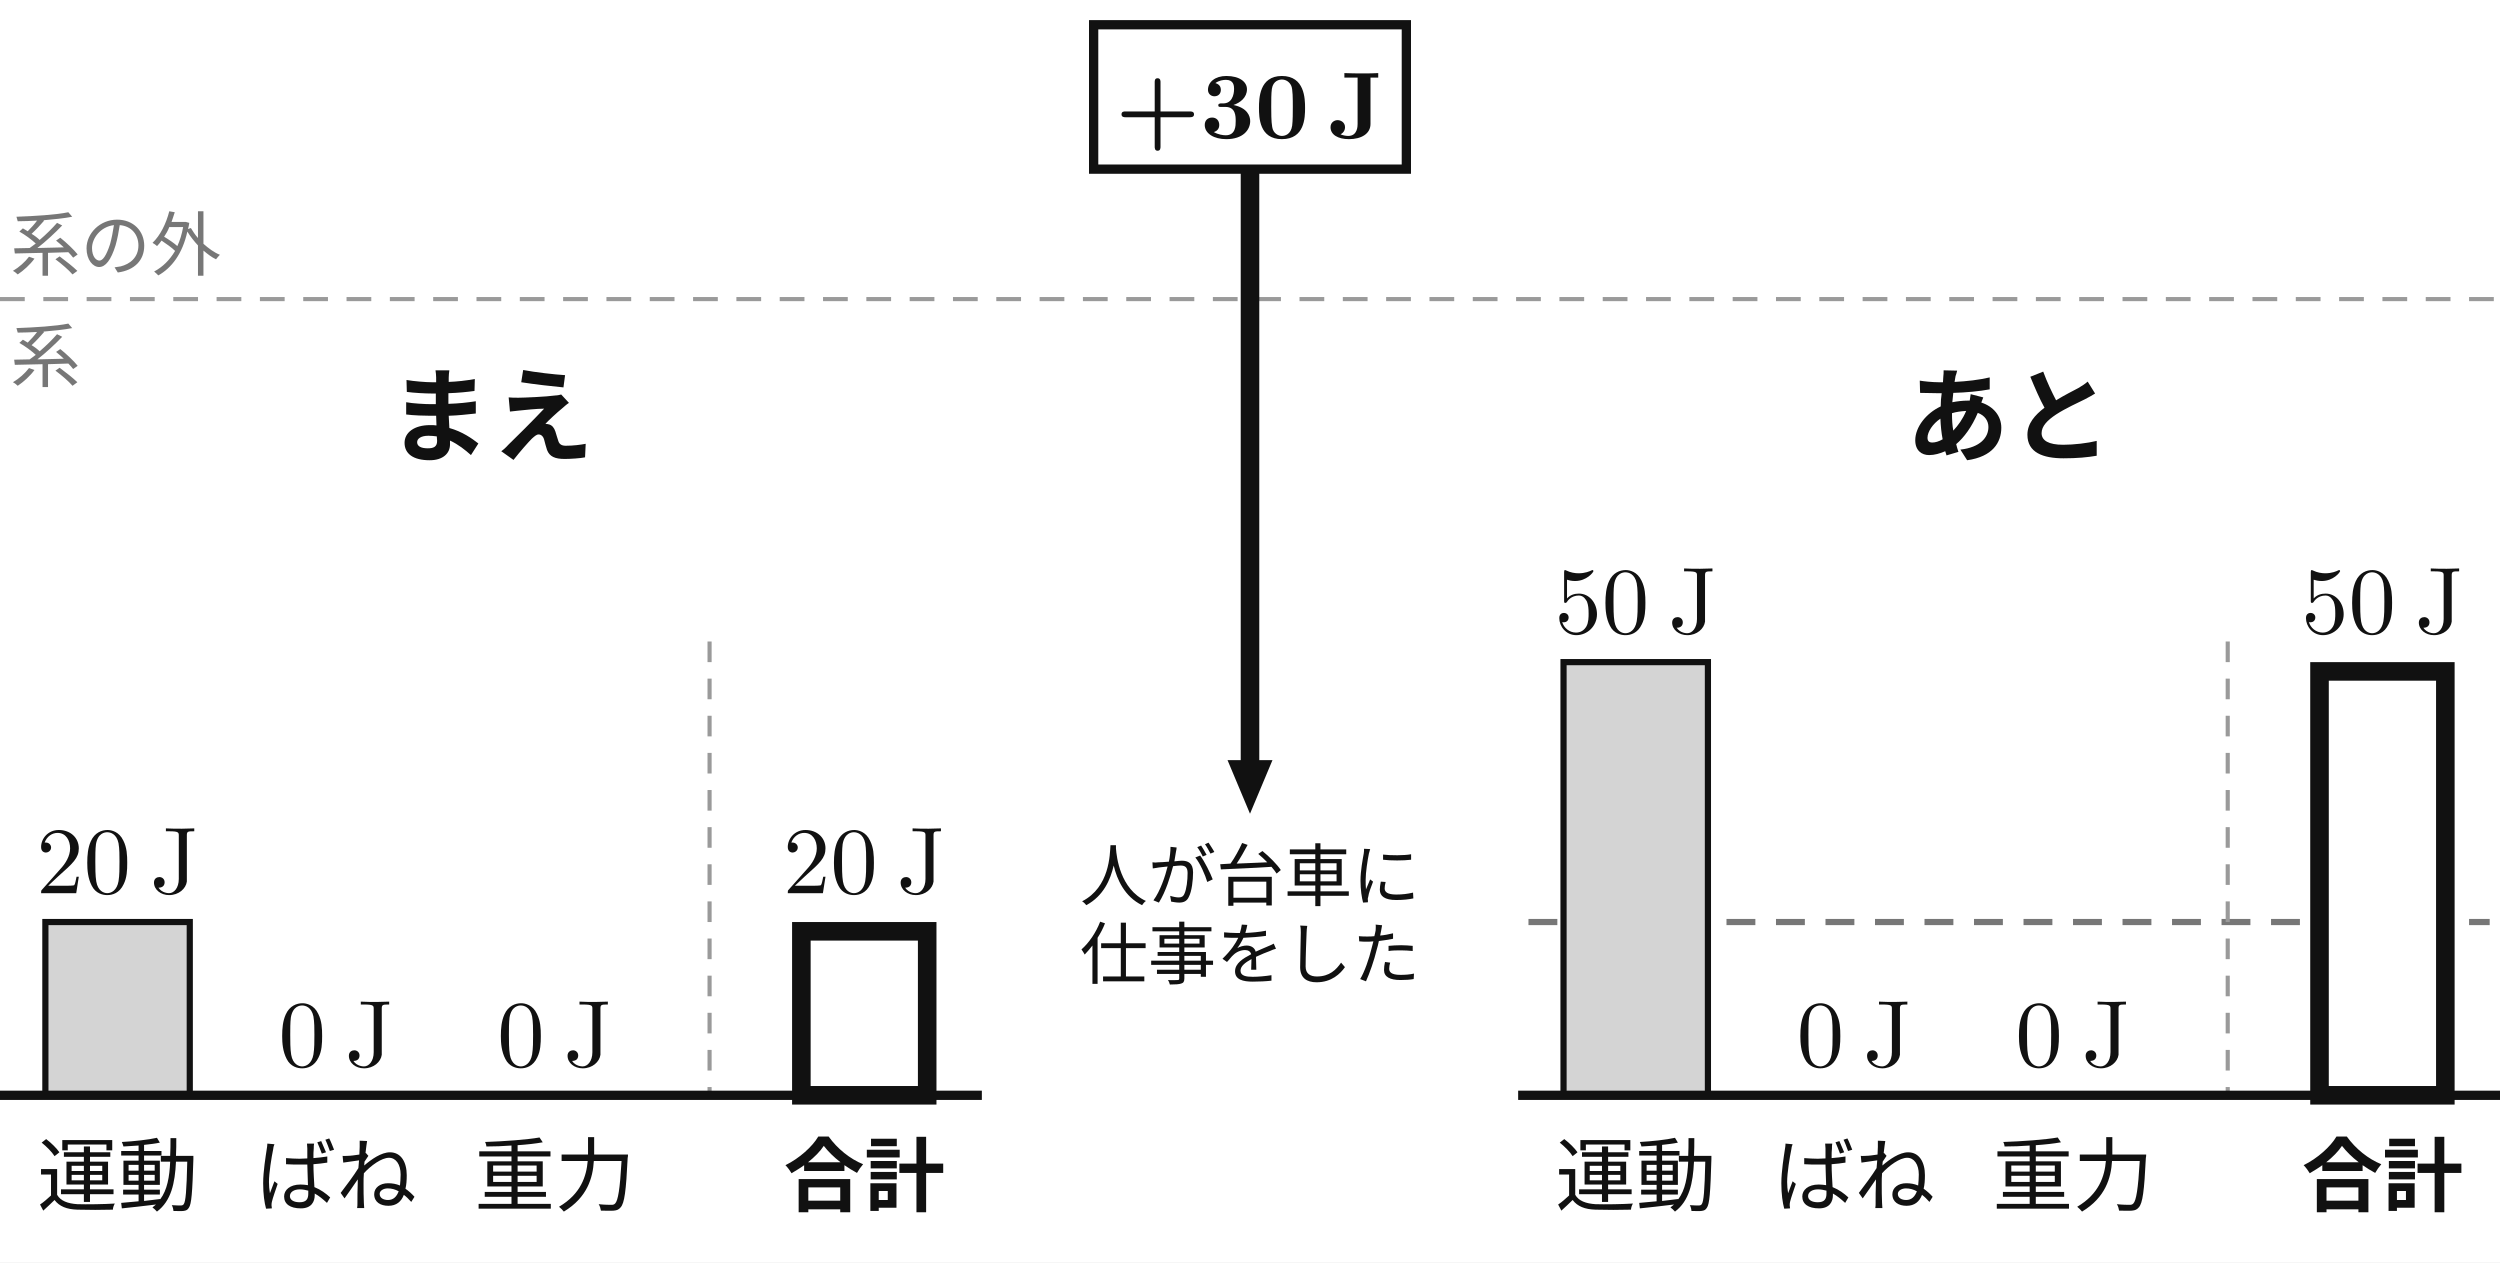
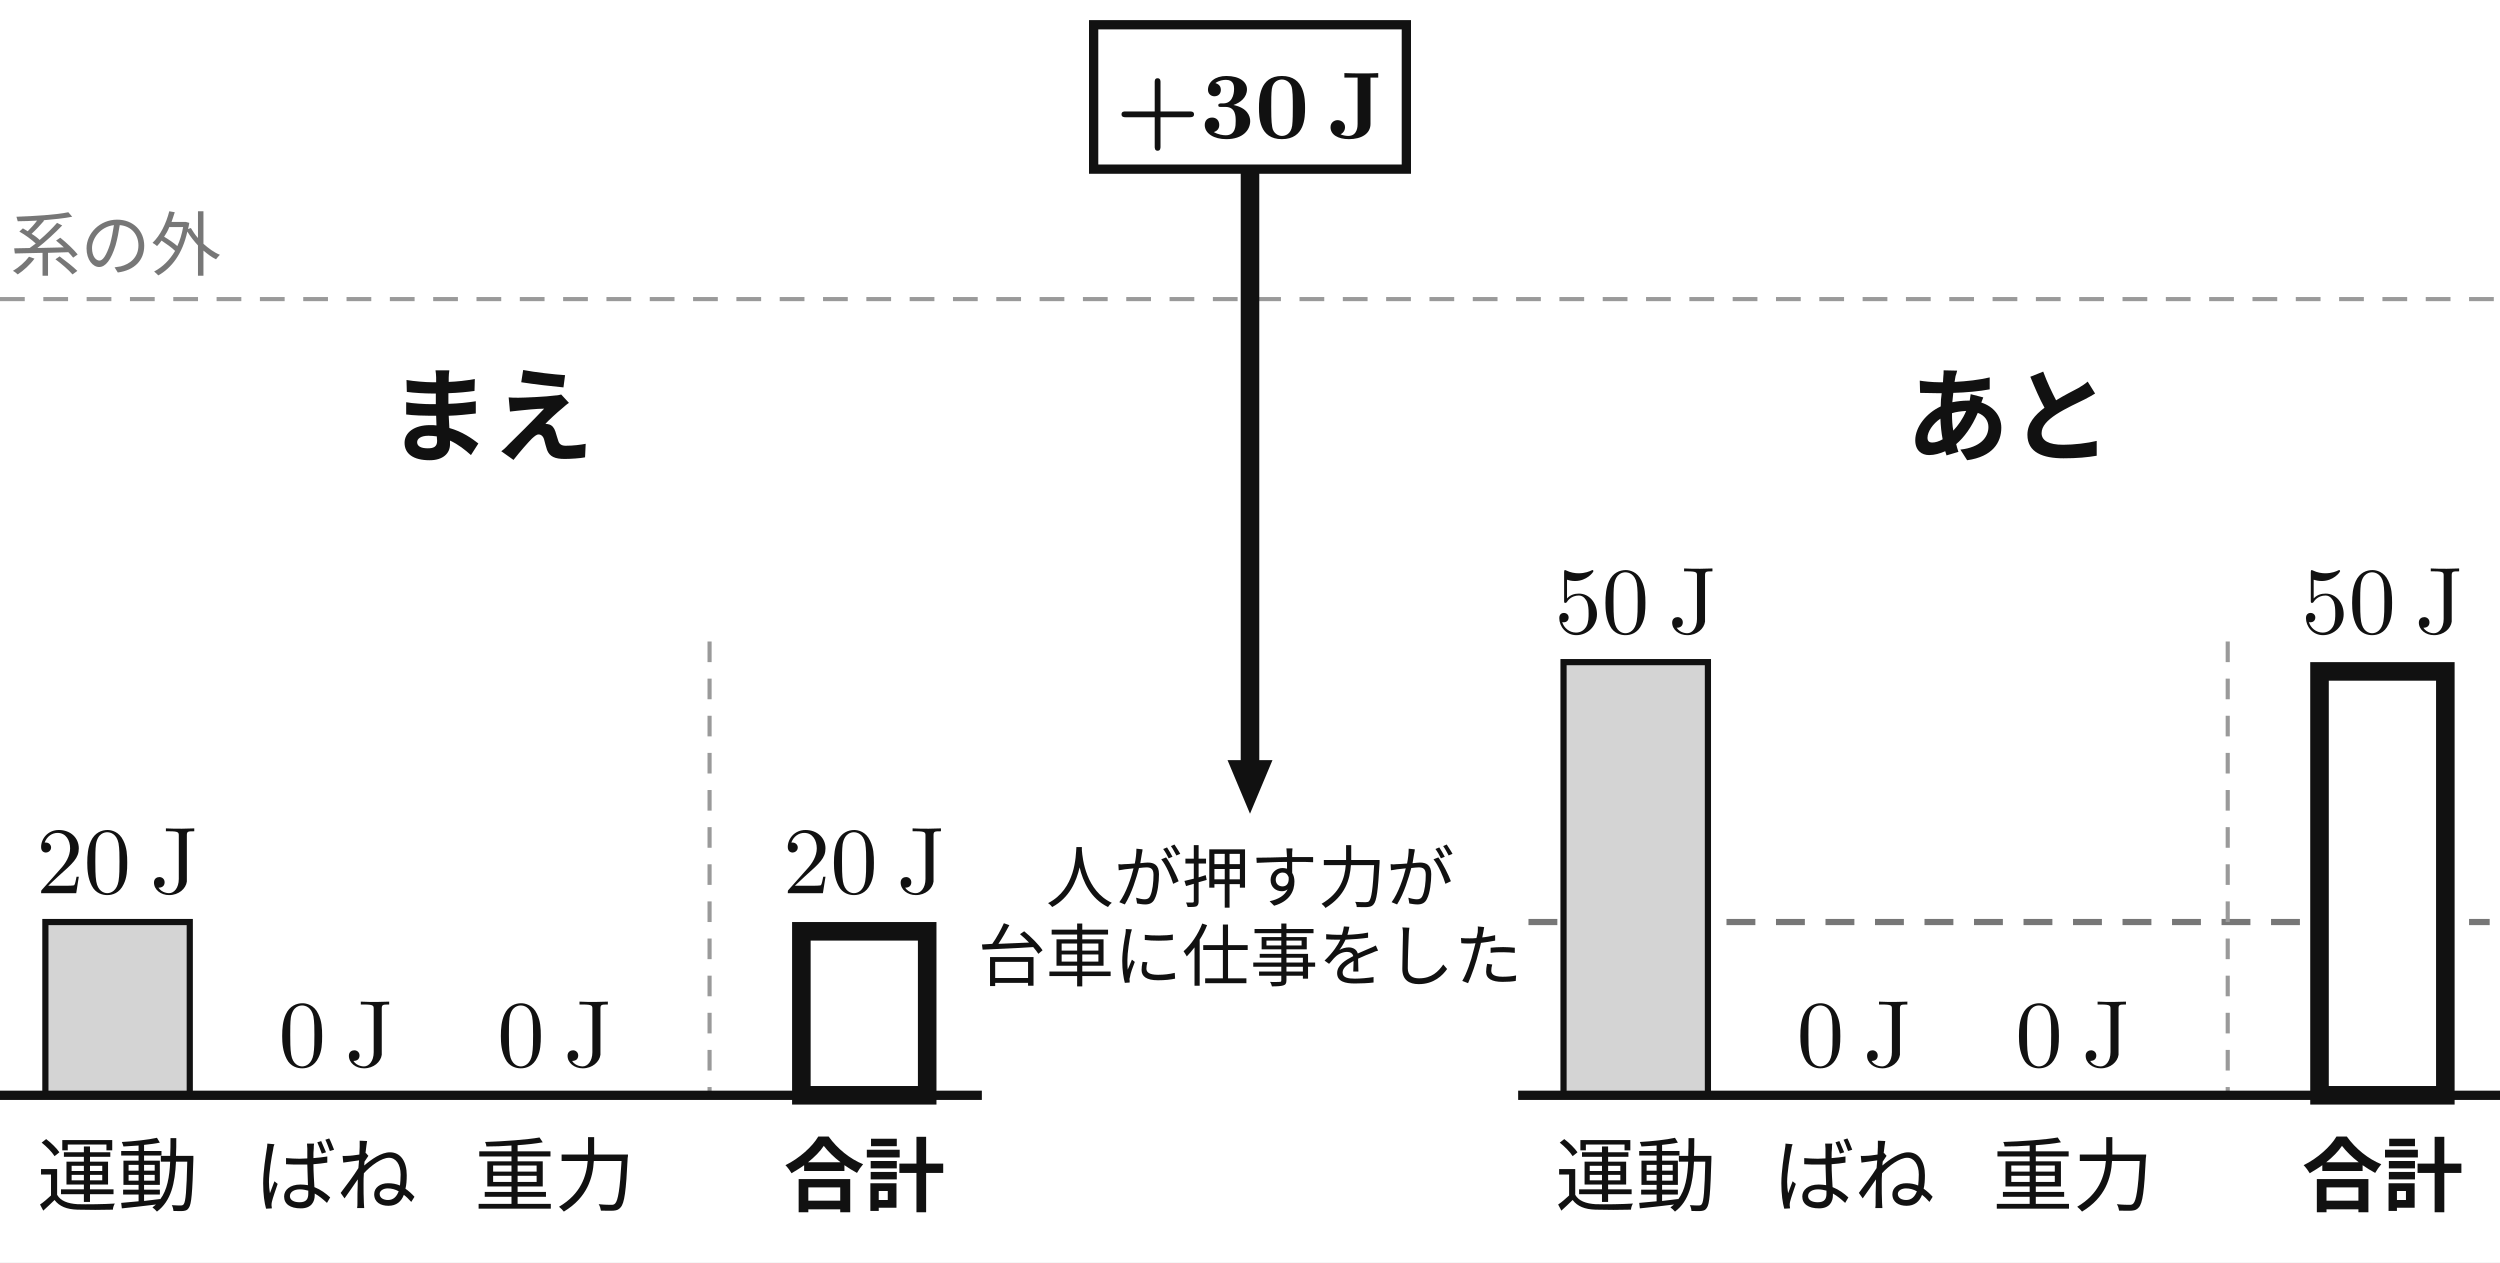
<svg xmlns="http://www.w3.org/2000/svg" width="121.2mm" height="61.2mm" viewBox="0 0 121.2 61.2">
  <rect x="0" y="0" width="121.2" height="61.2" fill="#fff" />
-   <line x1="0" y1="14.5" x2="121.2" y2="14.5" stroke="#9a9a9a" stroke-width="0.2" stroke-dasharray="1.2 0.9" stroke-linecap="butt" />
-   <text x="0.5" y="13.1" font-family="'Harano Aji Gothic', '原ノ味角ゴシック', 'Hiragino Sans', 'Noto Sans JP', sans-serif" font-size="3.4" text-anchor="start" fill="#777777">系の外</text>
-   <text x="0.5" y="18.5" font-family="'Harano Aji Gothic', '原ノ味角ゴシック', 'Hiragino Sans', 'Noto Sans JP', sans-serif" font-size="3.4" text-anchor="start" fill="#777777">系</text>
-   <text x="23.8" y="22" font-family="'Harano Aji Gothic', '原ノ味角ゴシック', 'Hiragino Sans', 'Noto Sans JP', sans-serif" font-size="5" text-anchor="middle" fill="#111111" font-weight="bold">まえ</text>
-   <line x1="34.4" y1="31.1" x2="34.4" y2="53.1" stroke="#9a9a9a" stroke-width="0.2" stroke-dasharray="1.0 0.8" stroke-linecap="butt" />
+   <line x1="0" y1="14.5" x2="121.2" y2="14.5" stroke="#9a9a9a" stroke-width="0.2" stroke-dasharray="1.2 0.9" />
+   <text x="0.5" y="13.1" font-family="'Harano Aji Gothic', '原ノ味角ゴシック', 'BIZ UDPGothic', 'Hiragino Sans', 'Noto Sans JP', sans-serif" font-size="3.4" text-anchor="start" fill="#777777">系の外</text>
+   <text x="23.8" y="22" font-family="'Harano Aji Gothic', '原ノ味角ゴシック', 'BIZ UDPGothic', 'Hiragino Sans', 'Noto Sans JP', sans-serif" font-size="5" text-anchor="middle" fill="#111111" font-weight="bold">まえ</text>
+   <line x1="34.4" y1="31.1" x2="34.4" y2="53.1" stroke="#9a9a9a" stroke-width="0.2" stroke-dasharray="1.0 0.8" />
  <rect x="2.2" y="44.7" width="7" height="8.4" fill="#d4d4d4" stroke="#111111" stroke-width="0.3" />
  <text x="5.7" y="43.3" font-family="'Latin Modern Roman', 'LM Roman 10', 'Times New Roman', serif" font-size="4.6" text-anchor="middle" fill="#111111" stroke="#fff" stroke-width="1.15" stroke-linejoin="round" paint-order="stroke">20 J</text>
-   <text x="5.7" y="58.41" font-family="'Harano Aji Gothic', '原ノ味角ゴシック', 'Hiragino Sans', 'Noto Sans JP', sans-serif" font-size="3.9" text-anchor="middle" fill="#111111">運動</text>
+   <text x="5.7" y="58.41" font-family="'Harano Aji Gothic', '原ノ味角ゴシック', 'BIZ UDPGothic', 'Hiragino Sans', 'Noto Sans JP', sans-serif" font-size="3.9" text-anchor="middle" fill="#111111">運動</text>
  <text x="16.3" y="51.7" font-family="'Latin Modern Roman', 'LM Roman 10', 'Times New Roman', serif" font-size="4.6" text-anchor="middle" fill="#111111" stroke="#fff" stroke-width="1.15" stroke-linejoin="round" paint-order="stroke">0 J</text>
-   <text x="16.3" y="58.41" font-family="'Harano Aji Gothic', '原ノ味角ゴシック', 'Hiragino Sans', 'Noto Sans JP', sans-serif" font-size="3.9" text-anchor="middle" fill="#111111">ばね</text>
+   <text x="16.3" y="58.41" font-family="'Harano Aji Gothic', '原ノ味角ゴシック', 'BIZ UDPGothic', 'Hiragino Sans', 'Noto Sans JP', sans-serif" font-size="3.9" text-anchor="middle" fill="#111111">ばね</text>
  <text x="26.9" y="51.7" font-family="'Latin Modern Roman', 'LM Roman 10', 'Times New Roman', serif" font-size="4.6" text-anchor="middle" fill="#111111" stroke="#fff" stroke-width="1.15" stroke-linejoin="round" paint-order="stroke">0 J</text>
-   <text x="26.9" y="58.41" font-family="'Harano Aji Gothic', '原ノ味角ゴシック', 'Hiragino Sans', 'Noto Sans JP', sans-serif" font-size="3.9" text-anchor="middle" fill="#111111">重力</text>
+   <text x="26.9" y="58.41" font-family="'Harano Aji Gothic', '原ノ味角ゴシック', 'BIZ UDPGothic', 'Hiragino Sans', 'Noto Sans JP', sans-serif" font-size="3.9" text-anchor="middle" fill="#111111">重力</text>
  <rect x="38.85" y="45.15" width="6.1" height="7.95" fill="#ffffff" stroke="#111111" stroke-width="0.9" />
  <text x="41.9" y="43.3" font-family="'Latin Modern Roman', 'LM Roman 10', 'Times New Roman', serif" font-size="4.6" text-anchor="middle" fill="#111111" stroke="#fff" stroke-width="1.15" stroke-linejoin="round" paint-order="stroke">20 J</text>
-   <text x="41.9" y="58.41" font-family="'Harano Aji Gothic', '原ノ味角ゴシック', 'Hiragino Sans', 'Noto Sans JP', sans-serif" font-size="3.9" text-anchor="middle" fill="#111111" font-weight="bold">合計</text>
-   <line x1="0" y1="53.1" x2="47.6" y2="53.1" stroke="#111111" stroke-width="0.45" stroke-linecap="butt" />
-   <text x="97.4" y="22" font-family="'Harano Aji Gothic', '原ノ味角ゴシック', 'Hiragino Sans', 'Noto Sans JP', sans-serif" font-size="5" text-anchor="middle" fill="#111111" font-weight="bold">あと</text>
-   <line x1="74.1" y1="44.7" x2="120.7" y2="44.7" stroke="#777777" stroke-width="0.3" stroke-dasharray="1.4 1.0" stroke-linecap="butt" />
-   <line x1="108" y1="31.1" x2="108" y2="53.1" stroke="#9a9a9a" stroke-width="0.2" stroke-dasharray="1.0 0.8" stroke-linecap="butt" />
+   <text x="41.9" y="58.41" font-family="'Harano Aji Gothic', '原ノ味角ゴシック', 'BIZ UDPGothic', 'Hiragino Sans', 'Noto Sans JP', sans-serif" font-size="3.9" text-anchor="middle" fill="#111111" font-weight="bold">合計</text>
+   <line x1="0" y1="53.1" x2="47.6" y2="53.1" stroke="#111111" stroke-width="0.45" />
+   <text x="97.4" y="22" font-family="'Harano Aji Gothic', '原ノ味角ゴシック', 'BIZ UDPGothic', 'Hiragino Sans', 'Noto Sans JP', sans-serif" font-size="5" text-anchor="middle" fill="#111111" font-weight="bold">あと</text>
+   <line x1="74.1" y1="44.7" x2="120.7" y2="44.7" stroke="#777777" stroke-width="0.3" stroke-dasharray="1.4 1.0" />
+   <line x1="108" y1="31.1" x2="108" y2="53.1" stroke="#9a9a9a" stroke-width="0.2" stroke-dasharray="1.0 0.8" />
  <rect x="75.8" y="32.1" width="7" height="21" fill="#d4d4d4" stroke="#111111" stroke-width="0.3" />
  <text x="79.3" y="30.7" font-family="'Latin Modern Roman', 'LM Roman 10', 'Times New Roman', serif" font-size="4.6" text-anchor="middle" fill="#111111" stroke="#fff" stroke-width="1.15" stroke-linejoin="round" paint-order="stroke">50 J</text>
-   <text x="79.3" y="58.41" font-family="'Harano Aji Gothic', '原ノ味角ゴシック', 'Hiragino Sans', 'Noto Sans JP', sans-serif" font-size="3.9" text-anchor="middle" fill="#111111">運動</text>
+   <text x="79.3" y="58.41" font-family="'Harano Aji Gothic', '原ノ味角ゴシック', 'BIZ UDPGothic', 'Hiragino Sans', 'Noto Sans JP', sans-serif" font-size="3.9" text-anchor="middle" fill="#111111">運動</text>
  <text x="89.9" y="51.7" font-family="'Latin Modern Roman', 'LM Roman 10', 'Times New Roman', serif" font-size="4.6" text-anchor="middle" fill="#111111" stroke="#fff" stroke-width="1.15" stroke-linejoin="round" paint-order="stroke">0 J</text>
-   <text x="89.9" y="58.41" font-family="'Harano Aji Gothic', '原ノ味角ゴシック', 'Hiragino Sans', 'Noto Sans JP', sans-serif" font-size="3.9" text-anchor="middle" fill="#111111">ばね</text>
+   <text x="89.9" y="58.41" font-family="'Harano Aji Gothic', '原ノ味角ゴシック', 'BIZ UDPGothic', 'Hiragino Sans', 'Noto Sans JP', sans-serif" font-size="3.9" text-anchor="middle" fill="#111111">ばね</text>
  <text x="100.5" y="51.7" font-family="'Latin Modern Roman', 'LM Roman 10', 'Times New Roman', serif" font-size="4.6" text-anchor="middle" fill="#111111" stroke="#fff" stroke-width="1.15" stroke-linejoin="round" paint-order="stroke">0 J</text>
-   <text x="100.5" y="58.41" font-family="'Harano Aji Gothic', '原ノ味角ゴシック', 'Hiragino Sans', 'Noto Sans JP', sans-serif" font-size="3.9" text-anchor="middle" fill="#111111">重力</text>
+   <text x="100.5" y="58.41" font-family="'Harano Aji Gothic', '原ノ味角ゴシック', 'BIZ UDPGothic', 'Hiragino Sans', 'Noto Sans JP', sans-serif" font-size="3.9" text-anchor="middle" fill="#111111">重力</text>
  <rect x="112.45" y="32.55" width="6.1" height="20.55" fill="#ffffff" stroke="#111111" stroke-width="0.9" />
  <text x="115.5" y="30.7" font-family="'Latin Modern Roman', 'LM Roman 10', 'Times New Roman', serif" font-size="4.6" text-anchor="middle" fill="#111111" stroke="#fff" stroke-width="1.15" stroke-linejoin="round" paint-order="stroke">50 J</text>
-   <text x="115.5" y="58.41" font-family="'Harano Aji Gothic', '原ノ味角ゴシック', 'Hiragino Sans', 'Noto Sans JP', sans-serif" font-size="3.9" text-anchor="middle" fill="#111111" font-weight="bold">合計</text>
-   <line x1="73.6" y1="53.1" x2="121.2" y2="53.1" stroke="#111111" stroke-width="0.45" stroke-linecap="butt" />
-   <line x1="60.6" y1="8.2" x2="60.6" y2="37.05" stroke="#111111" stroke-width="0.9" stroke-linecap="butt" />
+   <text x="115.5" y="58.41" font-family="'Harano Aji Gothic', '原ノ味角ゴシック', 'BIZ UDPGothic', 'Hiragino Sans', 'Noto Sans JP', sans-serif" font-size="3.9" text-anchor="middle" fill="#111111" font-weight="bold">合計</text>
+   <line x1="73.6" y1="53.1" x2="121.2" y2="53.1" stroke="#111111" stroke-width="0.45" />
+   <line x1="60.6" y1="8.2" x2="60.6" y2="37.05" stroke="#111111" stroke-width="0.9" />
  <polygon points="60.6,39.45 59.51,36.85 61.69,36.85" fill="#111111" />
  <rect x="53.02" y="1.2" width="15.16" height="7" fill="#ffffff" stroke="#111111" stroke-width="0.45" />
  <text x="60.6" y="6.7" font-family="'Latin Modern Roman', 'LM Roman 10', 'Times New Roman', serif" font-size="4.6" text-anchor="middle" fill="#111111" font-weight="bold">+30 J</text>
-   <text x="60.6" y="43.65" font-family="'Harano Aji Gothic', '原ノ味角ゴシック', 'Hiragino Sans', 'Noto Sans JP', sans-serif" font-size="3.3" text-anchor="middle" fill="#111111" stroke="#fff" stroke-width="0.82" stroke-linejoin="round" paint-order="stroke">人が台車に</text>
-   <text x="60.6" y="47.45" font-family="'Harano Aji Gothic', '原ノ味角ゴシック', 'Hiragino Sans', 'Noto Sans JP', sans-serif" font-size="3.3" text-anchor="middle" fill="#111111" stroke="#fff" stroke-width="0.82" stroke-linejoin="round" paint-order="stroke">仕事をした</text>
+   <text x="60.6" y="43.74" font-family="'Harano Aji Gothic', '原ノ味角ゴシック', 'BIZ UDPGothic', 'Hiragino Sans', 'Noto Sans JP', sans-serif" font-size="3.3" text-anchor="middle" fill="#111111" stroke="#fff" stroke-width="0.82" stroke-linejoin="round" paint-order="stroke">人が押す力が</text>
+   <text x="60.6" y="47.54" font-family="'Harano Aji Gothic', '原ノ味角ゴシック', 'BIZ UDPGothic', 'Hiragino Sans', 'Noto Sans JP', sans-serif" font-size="3.3" text-anchor="middle" fill="#111111" stroke="#fff" stroke-width="0.82" stroke-linejoin="round" paint-order="stroke">台車に仕事をした</text>
</svg>
